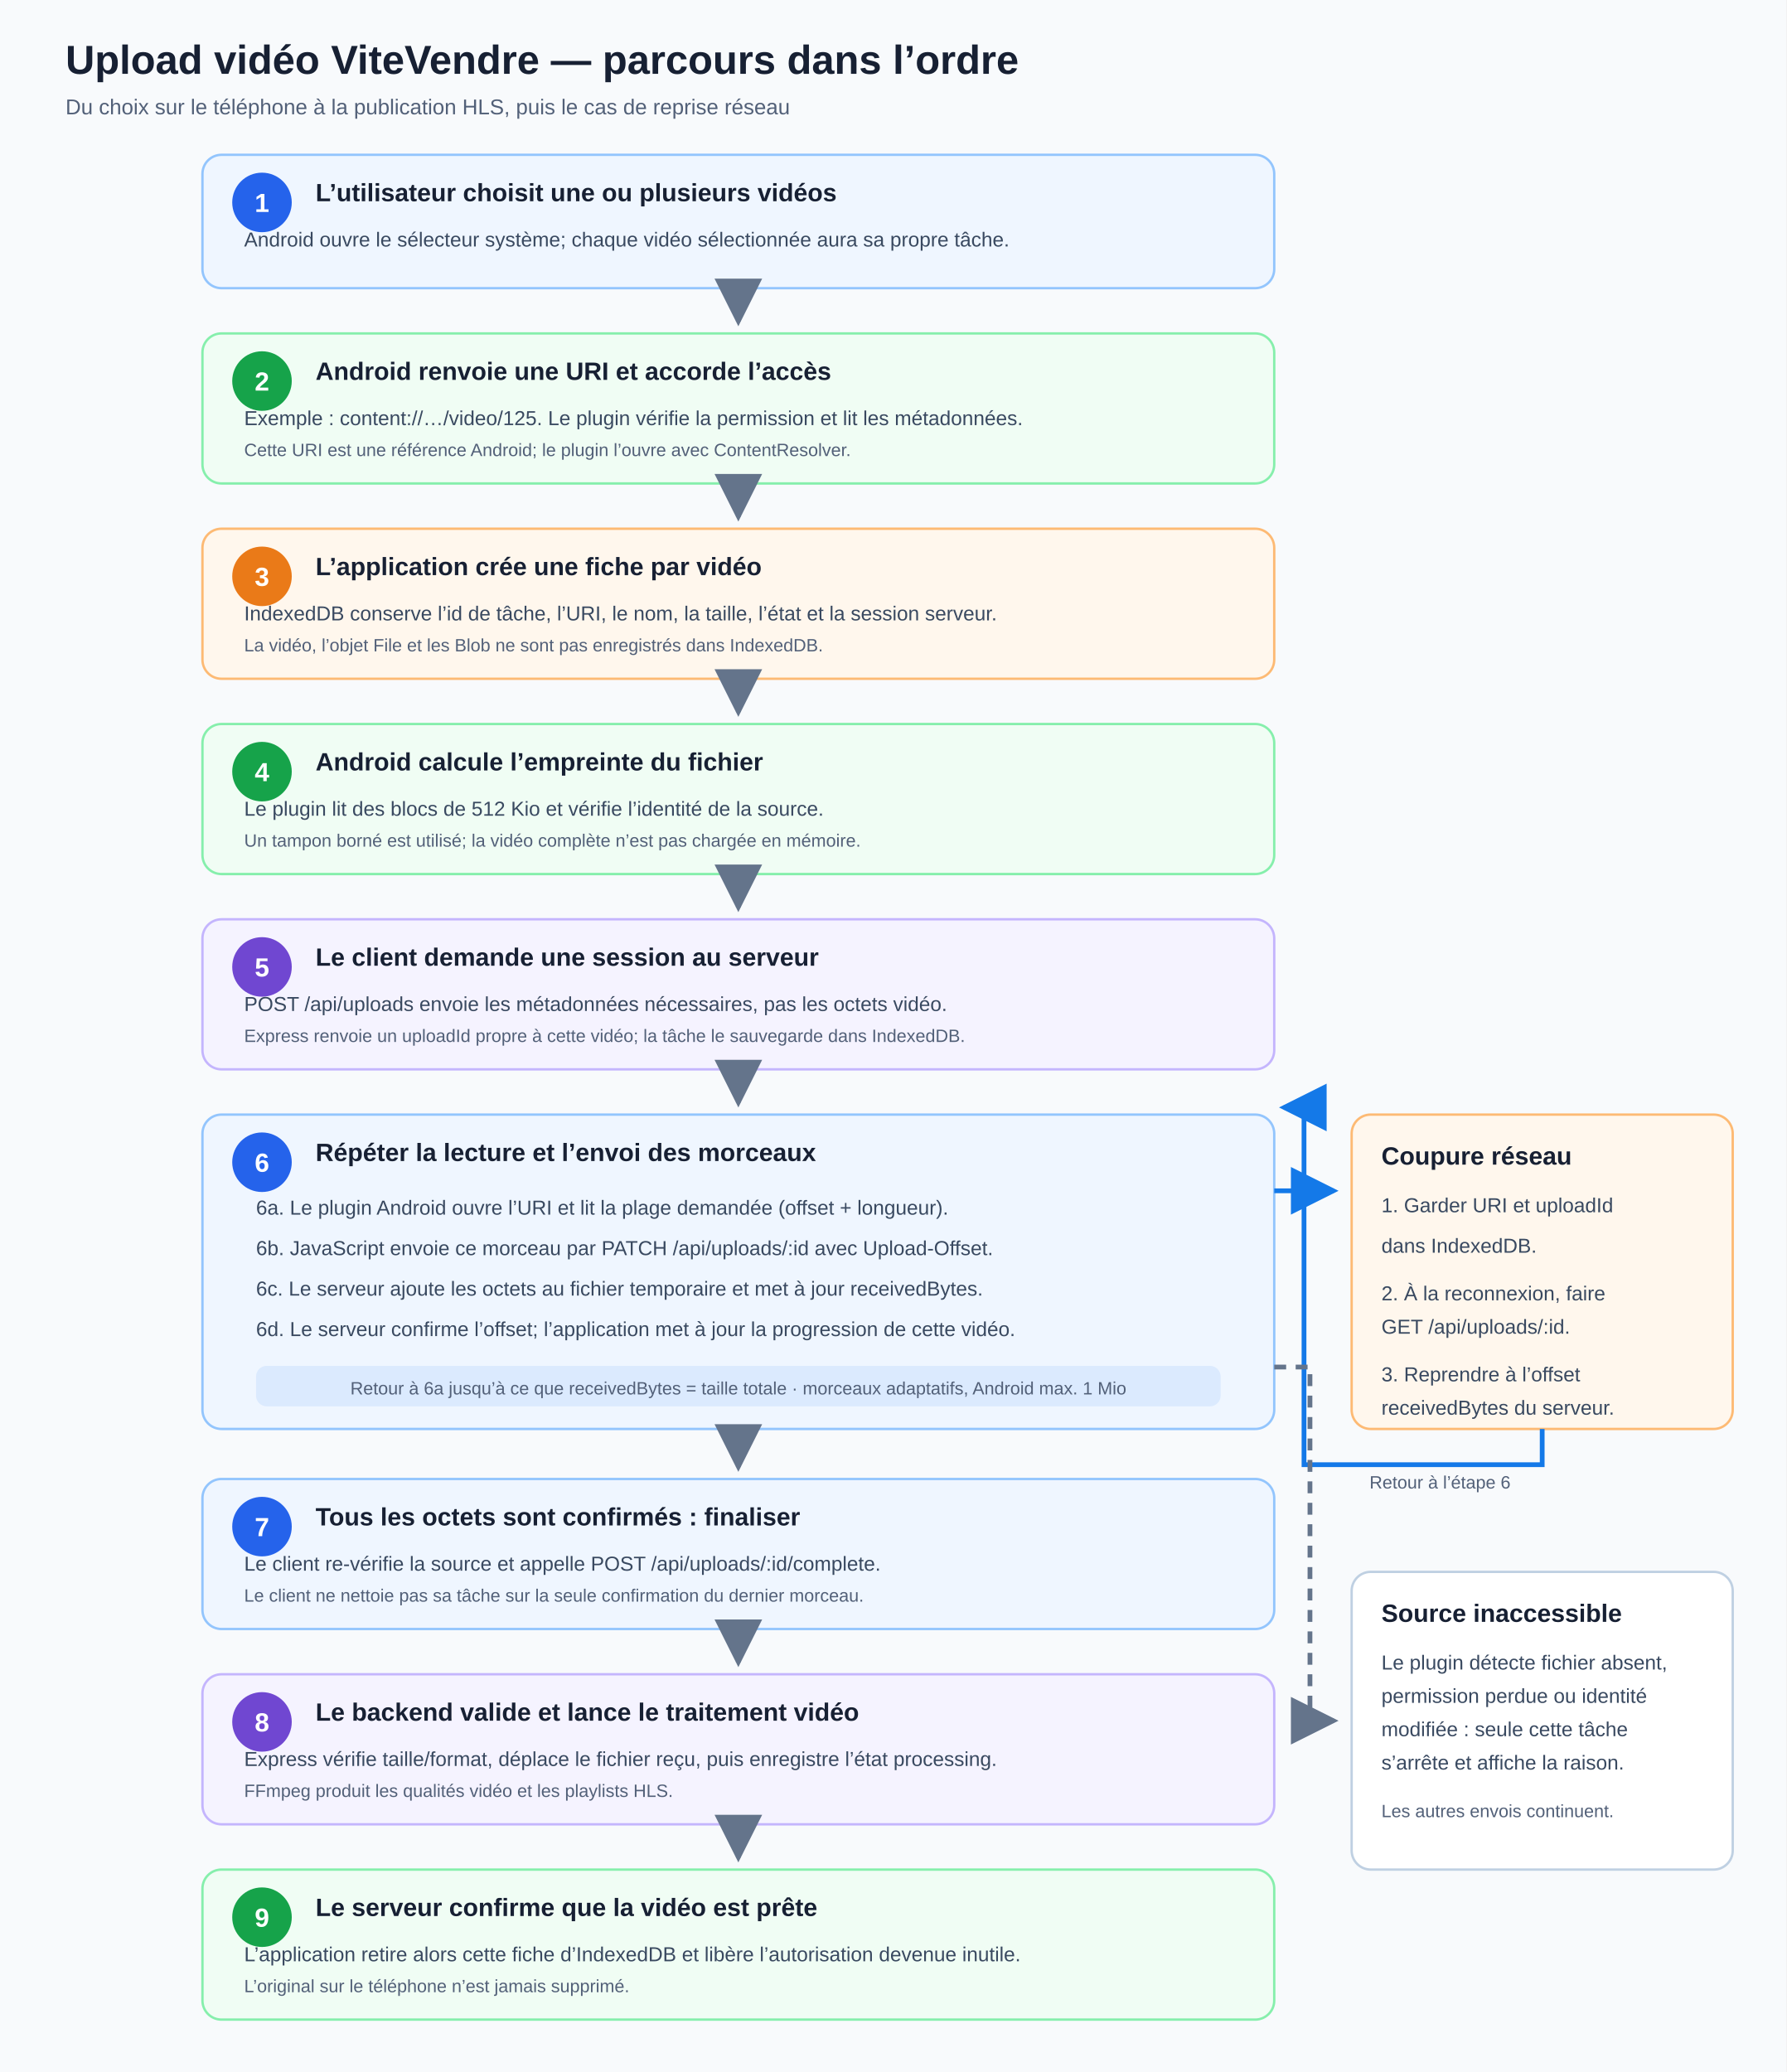
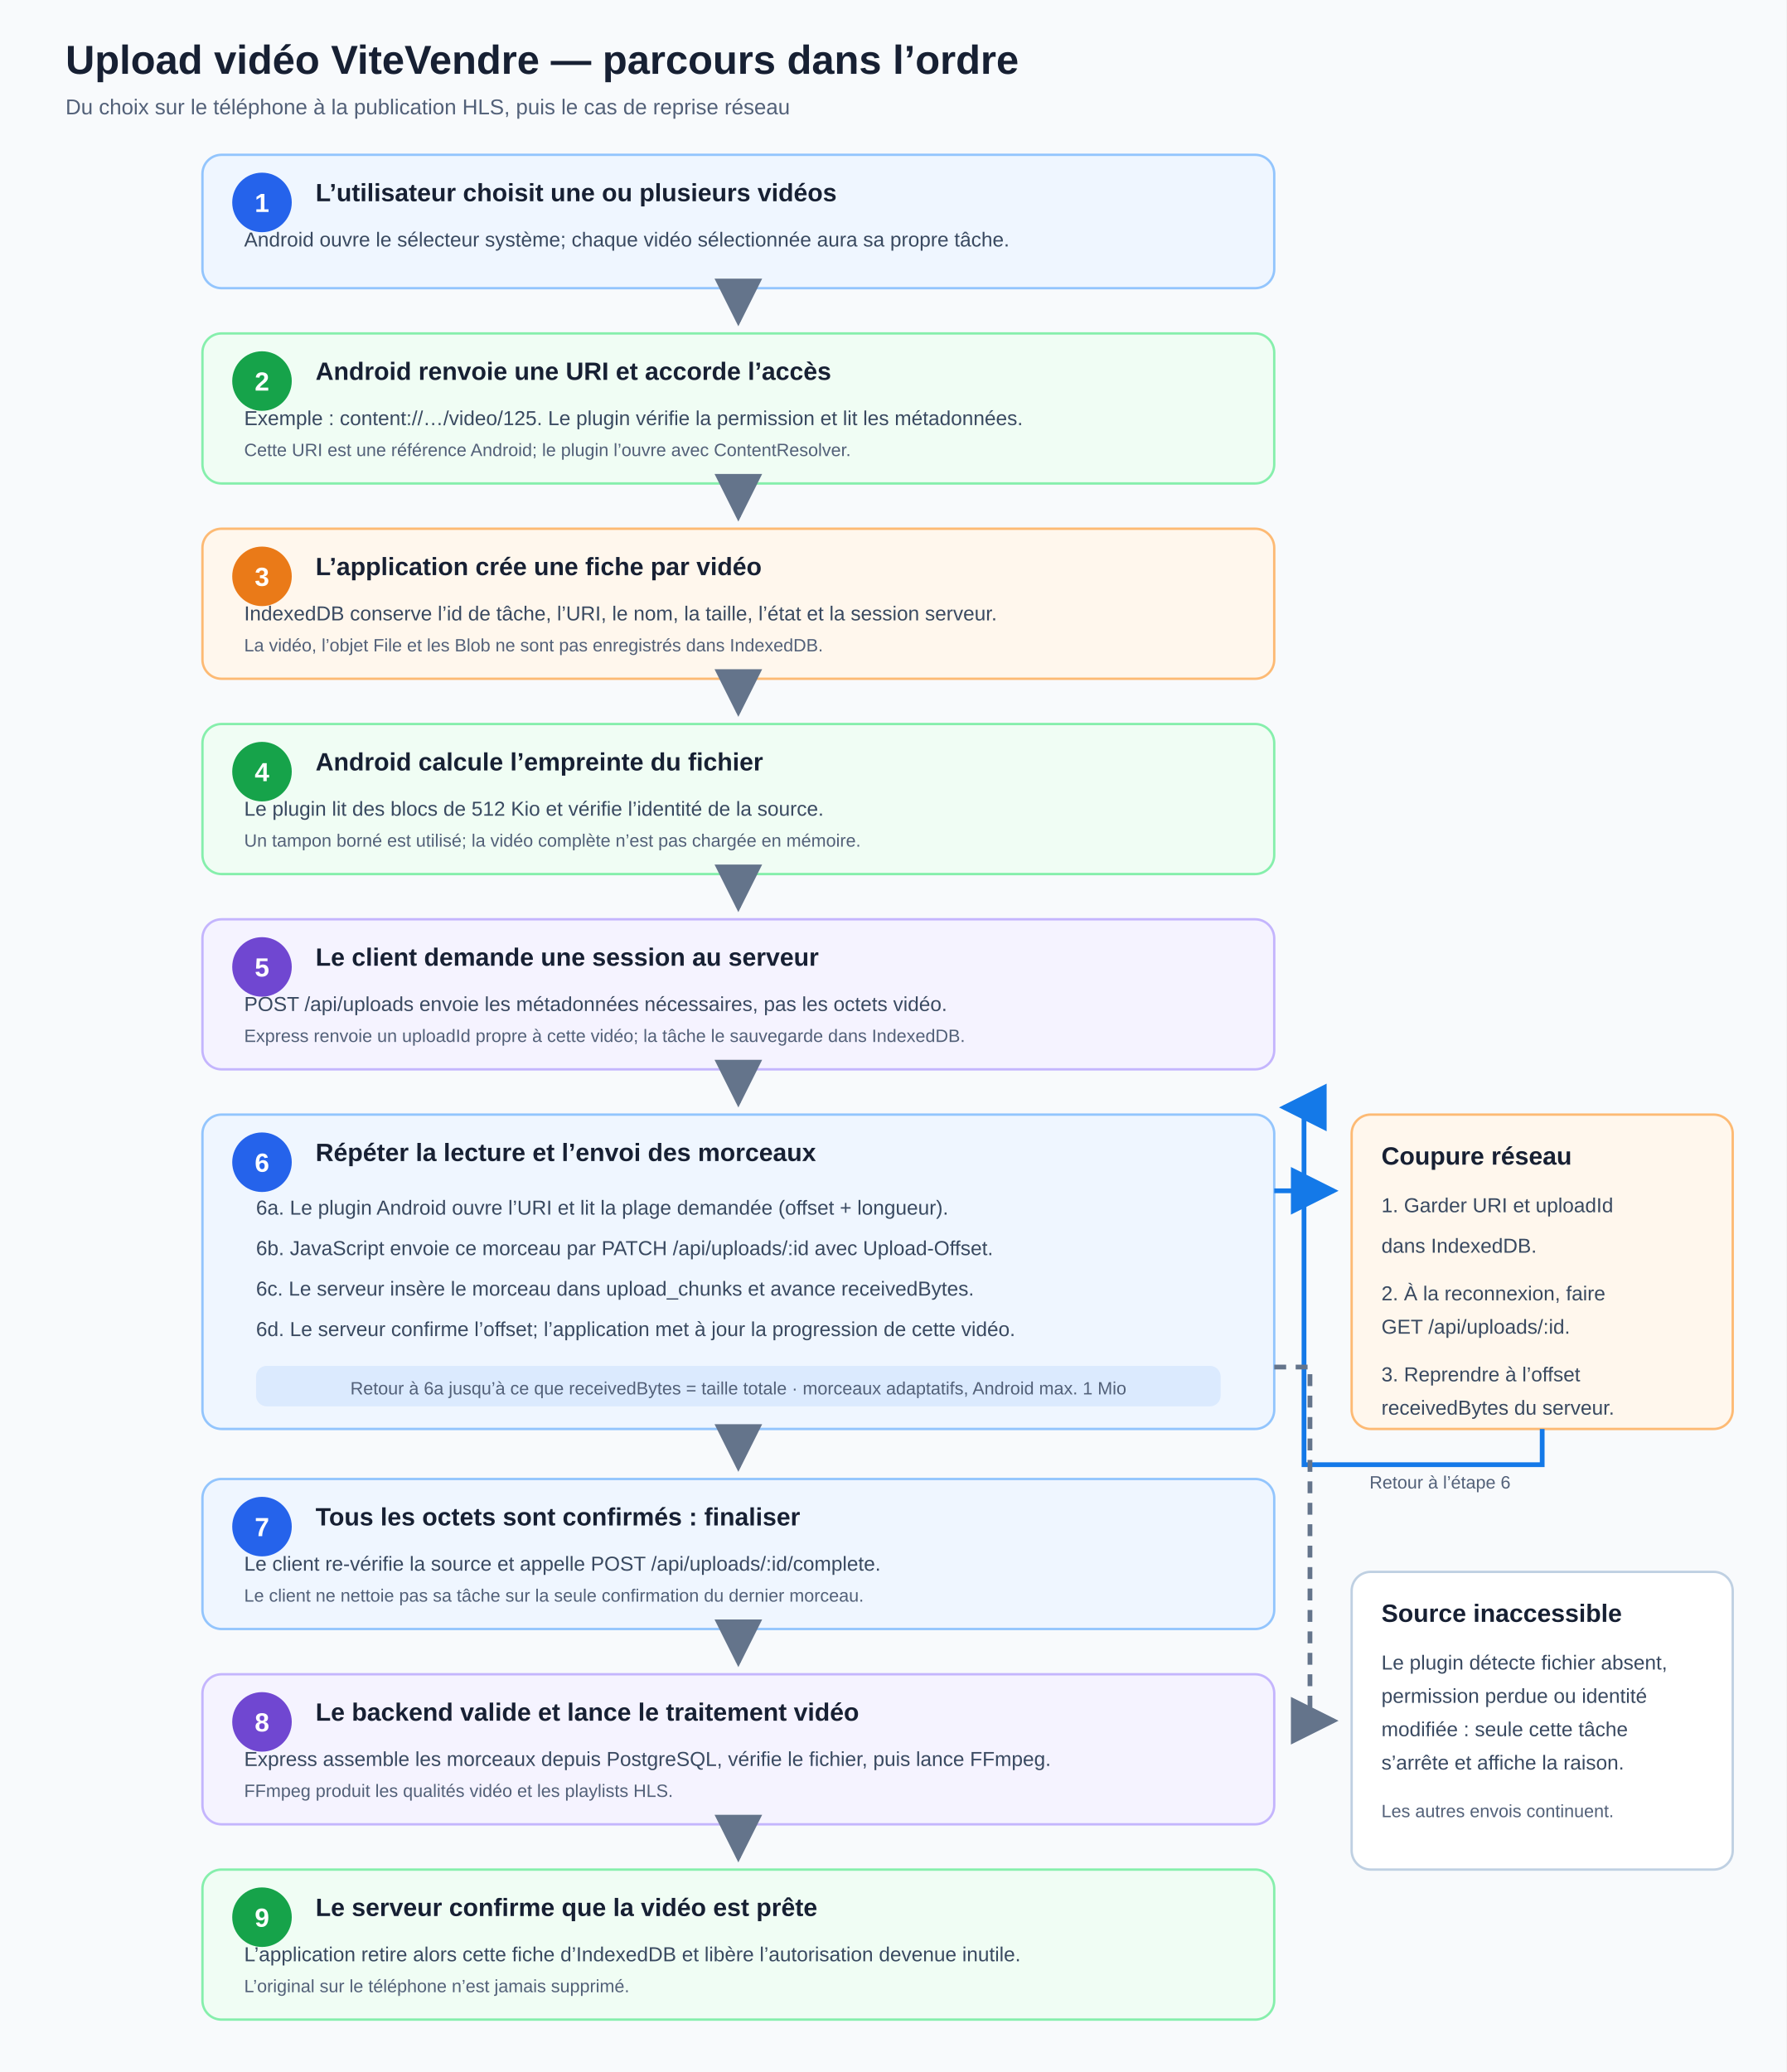
<svg xmlns="http://www.w3.org/2000/svg" width="1500" height="1740" viewBox="0 0 1500 1740" role="img" aria-labelledby="title desc">
  <defs>
    <marker id="arrow" markerWidth="12" markerHeight="12" refX="10" refY="6" orient="auto">
      <path d="M1 1 L11 6 L1 11 Z" fill="#64748b" />
    </marker>
    <marker id="blue" markerWidth="12" markerHeight="12" refX="10" refY="6" orient="auto">
      <path d="M1 1 L11 6 L1 11 Z" fill="#1479e8" />
    </marker>
    <style>
      text{font-family:Arial,Helvetica,sans-serif;fill:#172033}.title{font-size:34px;font-weight:700}.sub{font-size:18px;fill:#526078}
      .head{font-size:21px;font-weight:700}.body{font-size:17px;fill:#394960}.small{font-size:15px;fill:#526078}
      .num{font-size:22px;font-weight:700;fill:white;text-anchor:middle}.card{fill:white;stroke:#bfd0e2;stroke-width:2;rx:16}
      .bluecard{fill:#eff6ff;stroke:#93c5fd}.greencard{fill:#f0fdf4;stroke:#86efac}.purplecard{fill:#f5f3ff;stroke:#c4b5fd}
      .orangecard{fill:#fff7ed;stroke:#fdba74}.line{fill:none;stroke:#64748b;stroke-width:4;marker-end:url(#arrow)}
      .blueline{fill:none;stroke:#1479e8;stroke-width:4;marker-end:url(#blue)}.dash{stroke-dasharray:10 8}
    </style>
  </defs>
  <rect width="1500" height="1740" fill="#f8fafc" />
  <text x="55" y="62" class="title">Upload vidéo ViteVendre — parcours dans l’ordre</text>
  <text x="55" y="96" class="sub">Du choix sur le téléphone à la publication HLS, puis le cas de reprise réseau</text>
  <rect x="170" y="130" width="900" height="112" class="card bluecard" />
  <circle cx="220" cy="170" r="25" fill="#2563eb" />
  <text x="220" y="178" class="num">1</text>
  <text x="265" y="169" class="head">L’utilisateur choisit une ou plusieurs vidéos</text>
  <text x="205" y="207" class="body">Android ouvre le sélecteur système; chaque vidéo sélectionnée aura sa propre tâche.</text>
  <path d="M620 242 V270" class="line" />
  <rect x="170" y="280" width="900" height="126" class="card greencard" />
  <circle cx="220" cy="320" r="25" fill="#16a34a" />
  <text x="220" y="328" class="num">2</text>
  <text x="265" y="319" class="head">Android renvoie une URI et accorde l’accès</text>
  <text x="205" y="357" class="body">Exemple : content://…/video/125. Le plugin vérifie la permission et lit les métadonnées.</text>
  <text x="205" y="383" class="small">Cette URI est une référence Android; le plugin l’ouvre avec ContentResolver.</text>
  <path d="M620 406 V434" class="line" />
  <rect x="170" y="444" width="900" height="126" class="card orangecard" />
  <circle cx="220" cy="484" r="25" fill="#ea7a18" />
  <text x="220" y="492" class="num">3</text>
  <text x="265" y="483" class="head">L’application crée une fiche par vidéo</text>
  <text x="205" y="521" class="body">IndexedDB conserve l’id de tâche, l’URI, le nom, la taille, l’état et la session serveur.</text>
  <text x="205" y="547" class="small">La vidéo, l’objet File et les Blob ne sont pas enregistrés dans IndexedDB.</text>
  <path d="M620 570 V598" class="line" />
  <rect x="170" y="608" width="900" height="126" class="card greencard" />
  <circle cx="220" cy="648" r="25" fill="#16a34a" />
  <text x="220" y="656" class="num">4</text>
  <text x="265" y="647" class="head">Android calcule l’empreinte du fichier</text>
  <text x="205" y="685" class="body">Le plugin lit des blocs de 512 Kio et vérifie l’identité de la source.</text>
  <text x="205" y="711" class="small">Un tampon borné est utilisé; la vidéo complète n’est pas chargée en mémoire.</text>
  <path d="M620 734 V762" class="line" />
  <rect x="170" y="772" width="900" height="126" class="card purplecard" />
  <circle cx="220" cy="812" r="25" fill="#7047d1" />
  <text x="220" y="820" class="num">5</text>
  <text x="265" y="811" class="head">Le client demande une session au serveur</text>
  <text x="205" y="849" class="body">POST /api/uploads envoie les métadonnées nécessaires, pas les octets vidéo.</text>
  <text x="205" y="875" class="small">Express renvoie un uploadId propre à cette vidéo; la tâche le sauvegarde dans IndexedDB.</text>
  <path d="M620 898 V926" class="line" />
  <rect x="170" y="936" width="900" height="264" class="card bluecard" />
  <circle cx="220" cy="976" r="25" fill="#2563eb" />
  <text x="220" y="984" class="num">6</text>
  <text x="265" y="975" class="head">Répéter la lecture et l’envoi des morceaux</text>
  <text x="215" y="1020" class="body">6a. Le plugin Android ouvre l’URI et lit la plage demandée (offset + longueur).</text>
  <text x="215" y="1054" class="body">6b. JavaScript envoie ce morceau par PATCH /api/uploads/:id avec Upload-Offset.</text>
-   <text x="215" y="1088" class="body">6c. Le serveur ajoute les octets au fichier temporaire et met à jour receivedBytes.</text>
+   <text x="215" y="1088" class="body">6c. Le serveur insère le morceau dans upload_chunks et avance receivedBytes.</text>
  <text x="215" y="1122" class="body">6d. Le serveur confirme l’offset; l’application met à jour la progression de cette vidéo.</text>
  <rect x="215" y="1147" width="810" height="34" rx="9" fill="#dbeafe" />
  <text x="620" y="1171" class="small" text-anchor="middle">Retour à 6a jusqu’à ce que receivedBytes = taille totale · morceaux adaptatifs, Android max. 1 Mio</text>
  <path d="M1070 1000 H1120" class="blueline" />
  <rect x="1135" y="936" width="320" height="264" class="card orangecard" />
  <text x="1160" y="978" class="head">Coupure réseau</text>
  <text x="1160" y="1018" class="body">1. Garder URI et uploadId</text>
  <text x="1160" y="1052" class="body">dans IndexedDB.</text>
  <text x="1160" y="1092" class="body">2. À la reconnexion, faire</text>
  <text x="1160" y="1120" class="body">GET /api/uploads/:id.</text>
  <text x="1160" y="1160" class="body">3. Reprendre à l’offset</text>
  <text x="1160" y="1188" class="body">receivedBytes du serveur.</text>
  <path d="M1295 1200 V1230 H1095 V930 H1078" class="blueline" />
  <text x="1150" y="1250" class="small">Retour à l’étape 6</text>
  <path d="M620 1200 V1232" class="line" />
  <rect x="170" y="1242" width="900" height="126" class="card bluecard" />
  <circle cx="220" cy="1282" r="25" fill="#2563eb" />
  <text x="220" y="1290" class="num">7</text>
  <text x="265" y="1281" class="head">Tous les octets sont confirmés : finaliser</text>
  <text x="205" y="1319" class="body">Le client re-vérifie la source et appelle POST /api/uploads/:id/complete.</text>
  <text x="205" y="1345" class="small">Le client ne nettoie pas sa tâche sur la seule confirmation du dernier morceau.</text>
  <path d="M620 1368 V1396" class="line" />
  <rect x="170" y="1406" width="900" height="126" class="card purplecard" />
  <circle cx="220" cy="1446" r="25" fill="#7047d1" />
  <text x="220" y="1454" class="num">8</text>
  <text x="265" y="1445" class="head">Le backend valide et lance le traitement vidéo</text>
-   <text x="205" y="1483" class="body">Express vérifie taille/format, déplace le fichier reçu, puis enregistre l’état processing.</text>
+   <text x="205" y="1483" class="body">Express assemble les morceaux depuis PostgreSQL, vérifie le fichier, puis lance FFmpeg.</text>
  <text x="205" y="1509" class="small">FFmpeg produit les qualités vidéo et les playlists HLS.</text>
  <path d="M620 1532 V1560" class="line" />
  <rect x="170" y="1570" width="900" height="126" class="card greencard" />
  <circle cx="220" cy="1610" r="25" fill="#16a34a" />
  <text x="220" y="1618" class="num">9</text>
  <text x="265" y="1609" class="head">Le serveur confirme que la vidéo est prête</text>
  <text x="205" y="1647" class="body">L’application retire alors cette fiche d’IndexedDB et libère l’autorisation devenue inutile.</text>
  <text x="205" y="1673" class="small">L’original sur le téléphone n’est jamais supprimé.</text>
  <rect x="1135" y="1320" width="320" height="250" class="card" stroke="#fca5a5" fill="#fff1f2" />
  <text x="1160" y="1362" class="head">Source inaccessible</text>
  <text x="1160" y="1402" class="body">Le plugin détecte fichier absent,</text>
  <text x="1160" y="1430" class="body">permission perdue ou identité</text>
  <text x="1160" y="1458" class="body">modifiée : seule cette tâche</text>
  <text x="1160" y="1486" class="body">s’arrête et affiche la raison.</text>
  <text x="1160" y="1526" class="small">Les autres envois continuent.</text>
  <path d="M1070 1148 H1100 V1445 H1120" class="line dash" />
</svg>
